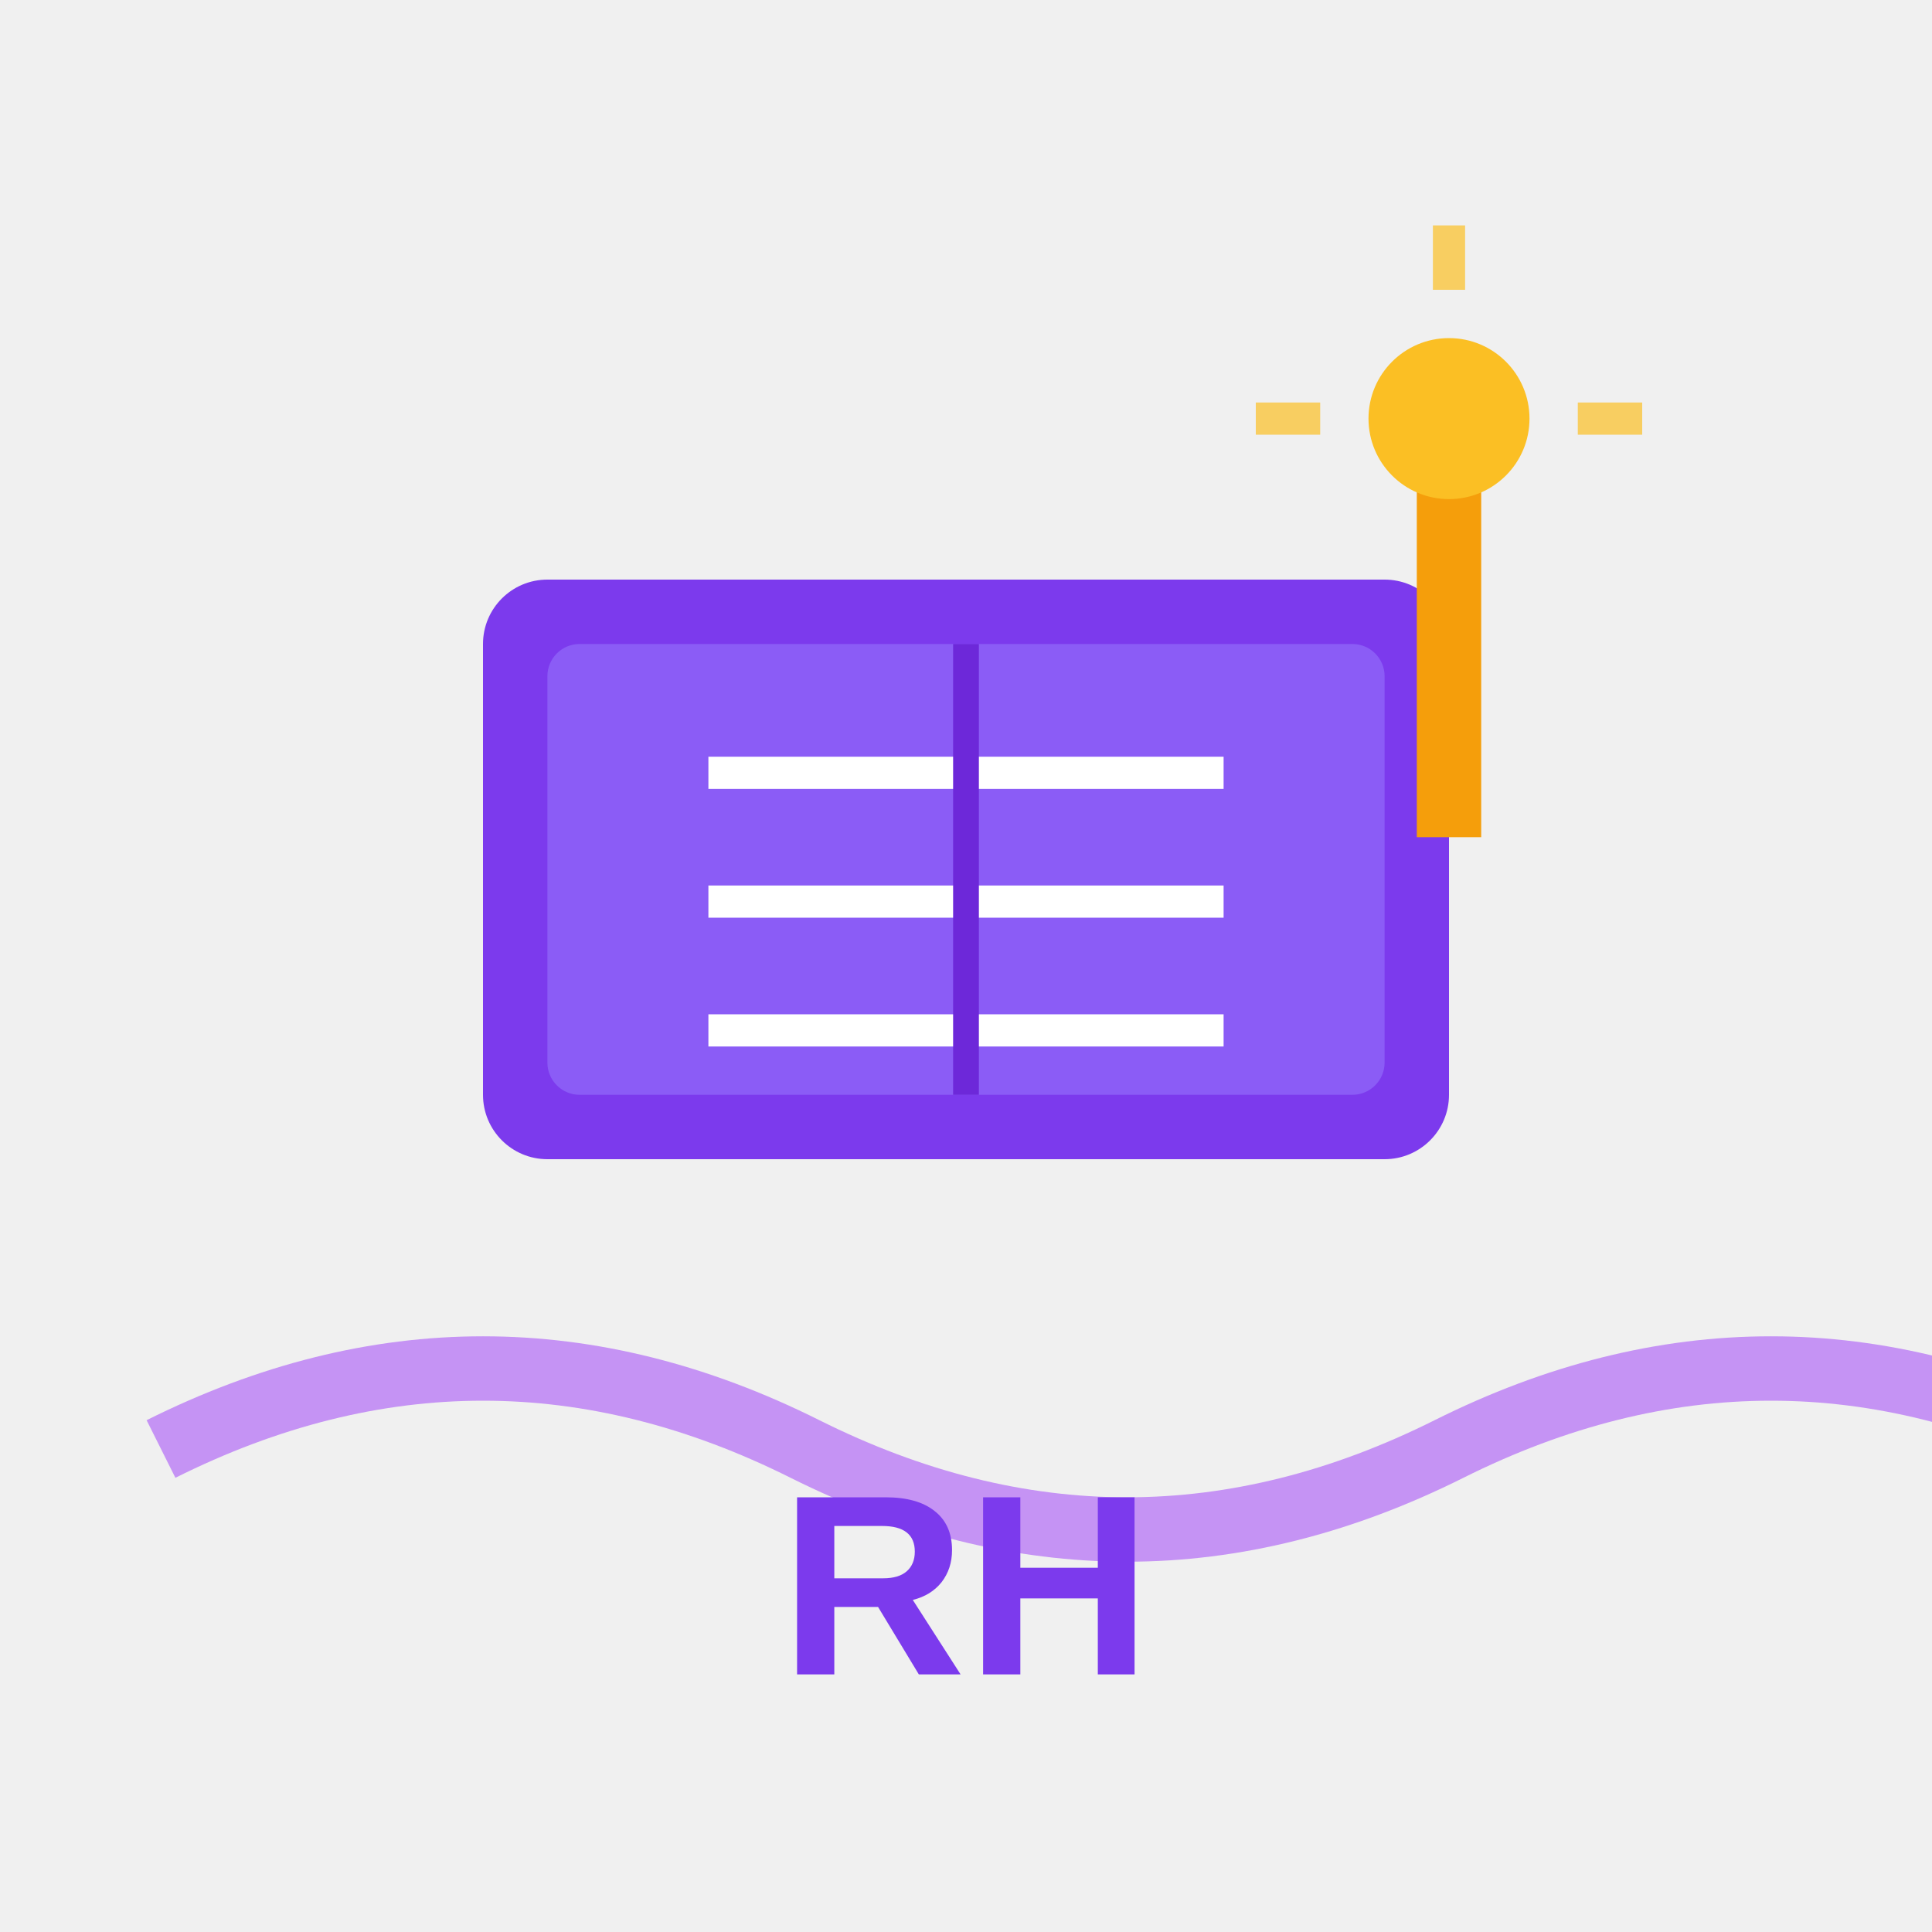
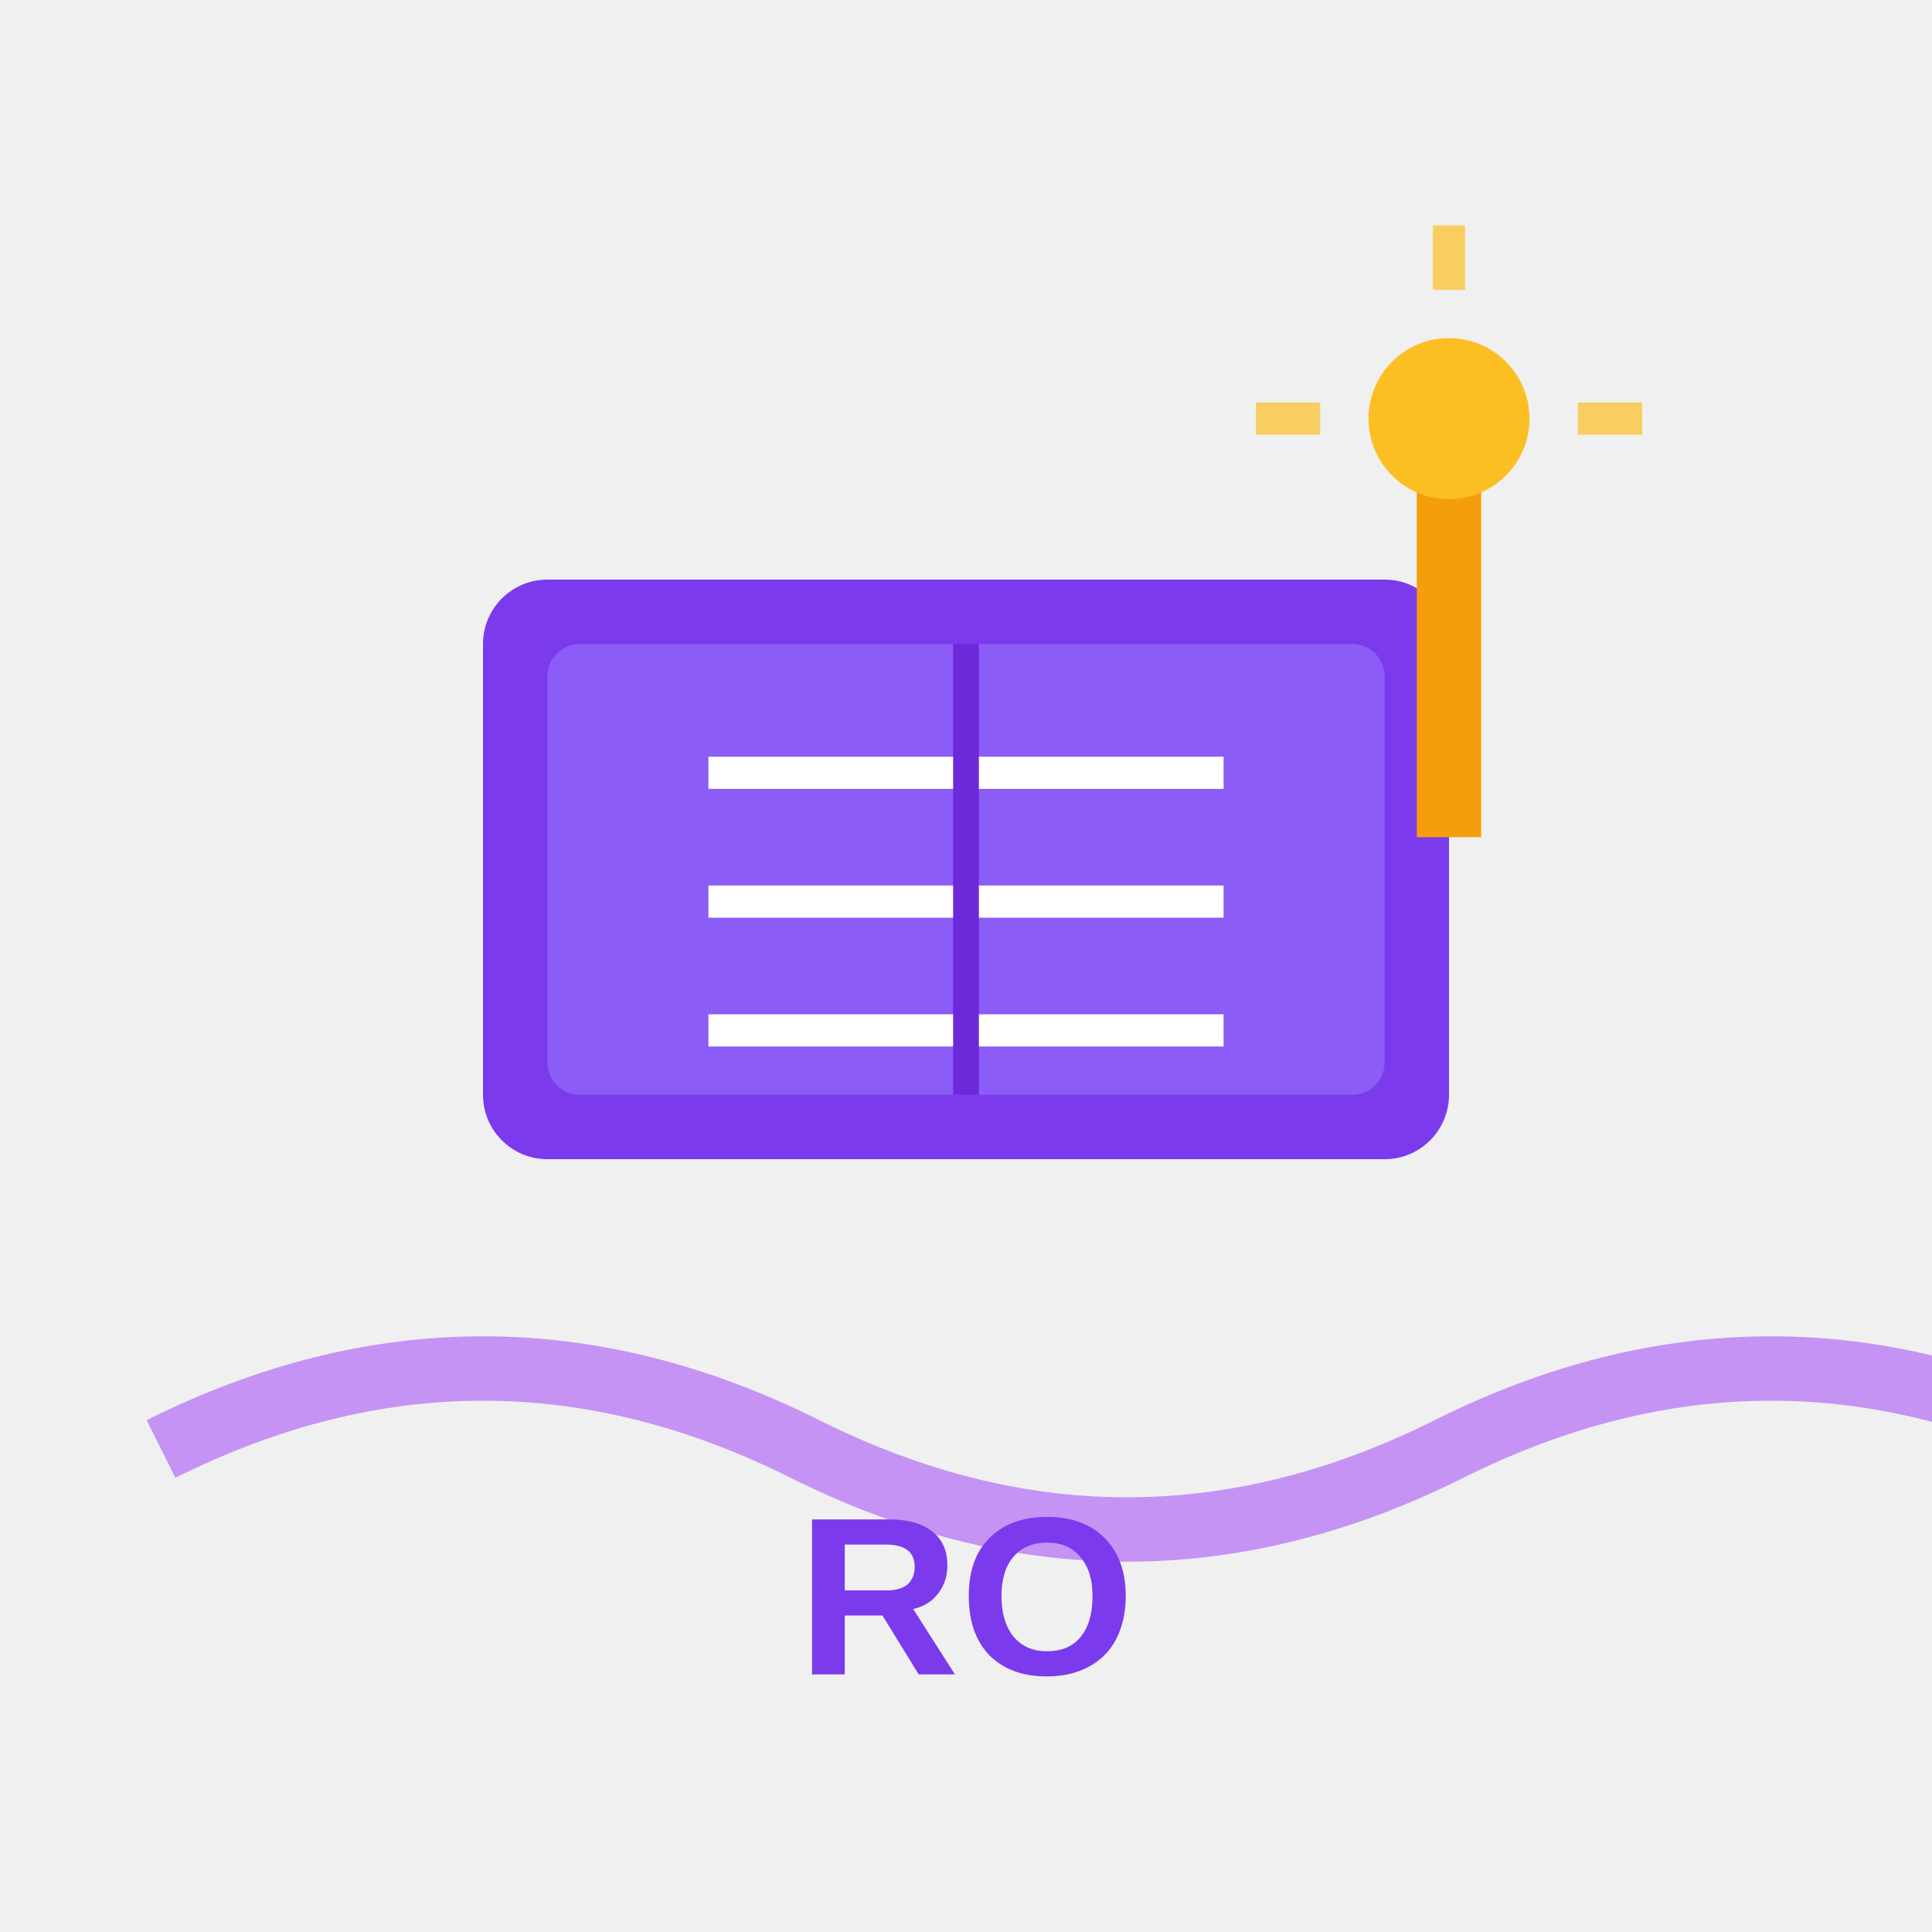
<svg xmlns="http://www.w3.org/2000/svg" width="60" height="60" viewBox="0 0 60 60">
  <path d="M 5 45 Q 15 40, 25 45 T 45 45 T 65 45" fill="none" stroke="#a855f7" stroke-width="2" opacity="0.6" />
  <g transform="translate(30,30)">
    <rect x="-15" y="-12" width="30" height="18" fill="#7c3aed" rx="2" />
    <rect x="-13" y="-10" width="26" height="14" fill="#8b5cf6" rx="1" />
    <line x1="-8" y1="-6" x2="8" y2="-6" stroke="white" stroke-width="1" />
    <line x1="-8" y1="-2" x2="8" y2="-2" stroke="white" stroke-width="1" />
    <line x1="-8" y1="2" x2="8" y2="2" stroke="white" stroke-width="1" />
    <line x1="0" y1="-10" x2="0" y2="4" stroke="#6d28d9" stroke-width="0.8" />
  </g>
  <g transform="translate(45,20)">
    <rect x="-1" y="-6" width="2" height="12" fill="#f59e0b" />
    <circle cx="0" cy="-7" r="2.5" fill="#fbbf24" />
    <g stroke="#fbbf24" stroke-width="1" opacity="0.7">
      <line x1="-4" y1="-7" x2="-6" y2="-7" />
      <line x1="4" y1="-7" x2="6" y2="-7" />
      <line x1="0" y1="-11" x2="0" y2="-13" />
    </g>
  </g>
-   <text x="30" y="52" font-family="Arial, sans-serif" font-size="8" font-weight="bold" fill="#7c3aed" text-anchor="middle">RH</text>
+   <text x="30" y="52" font-family="Arial, sans-serif" font-size="7" font-weight="bold" fill="#7c3aed" text-anchor="middle">RO</text>
</svg>
